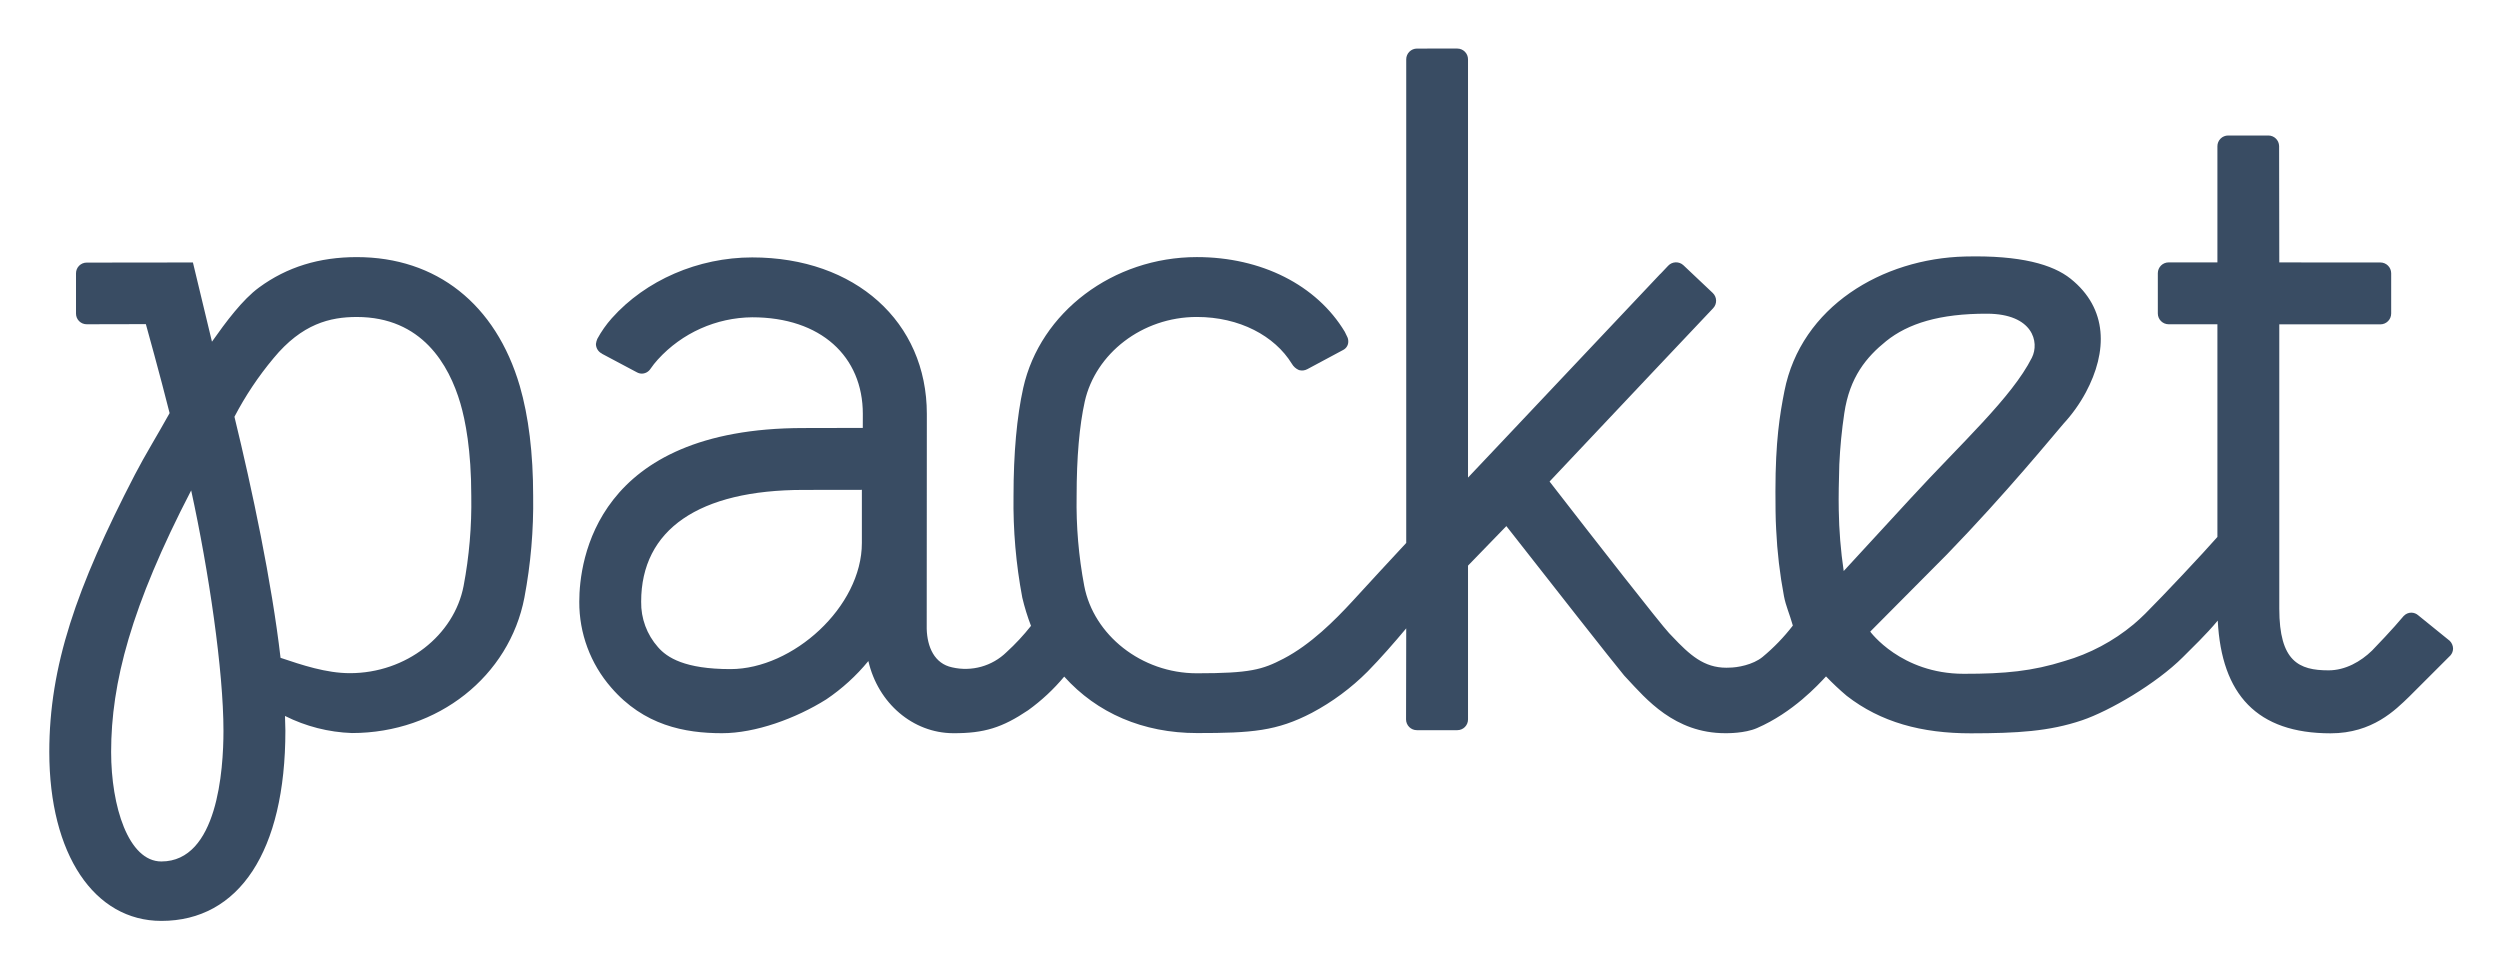
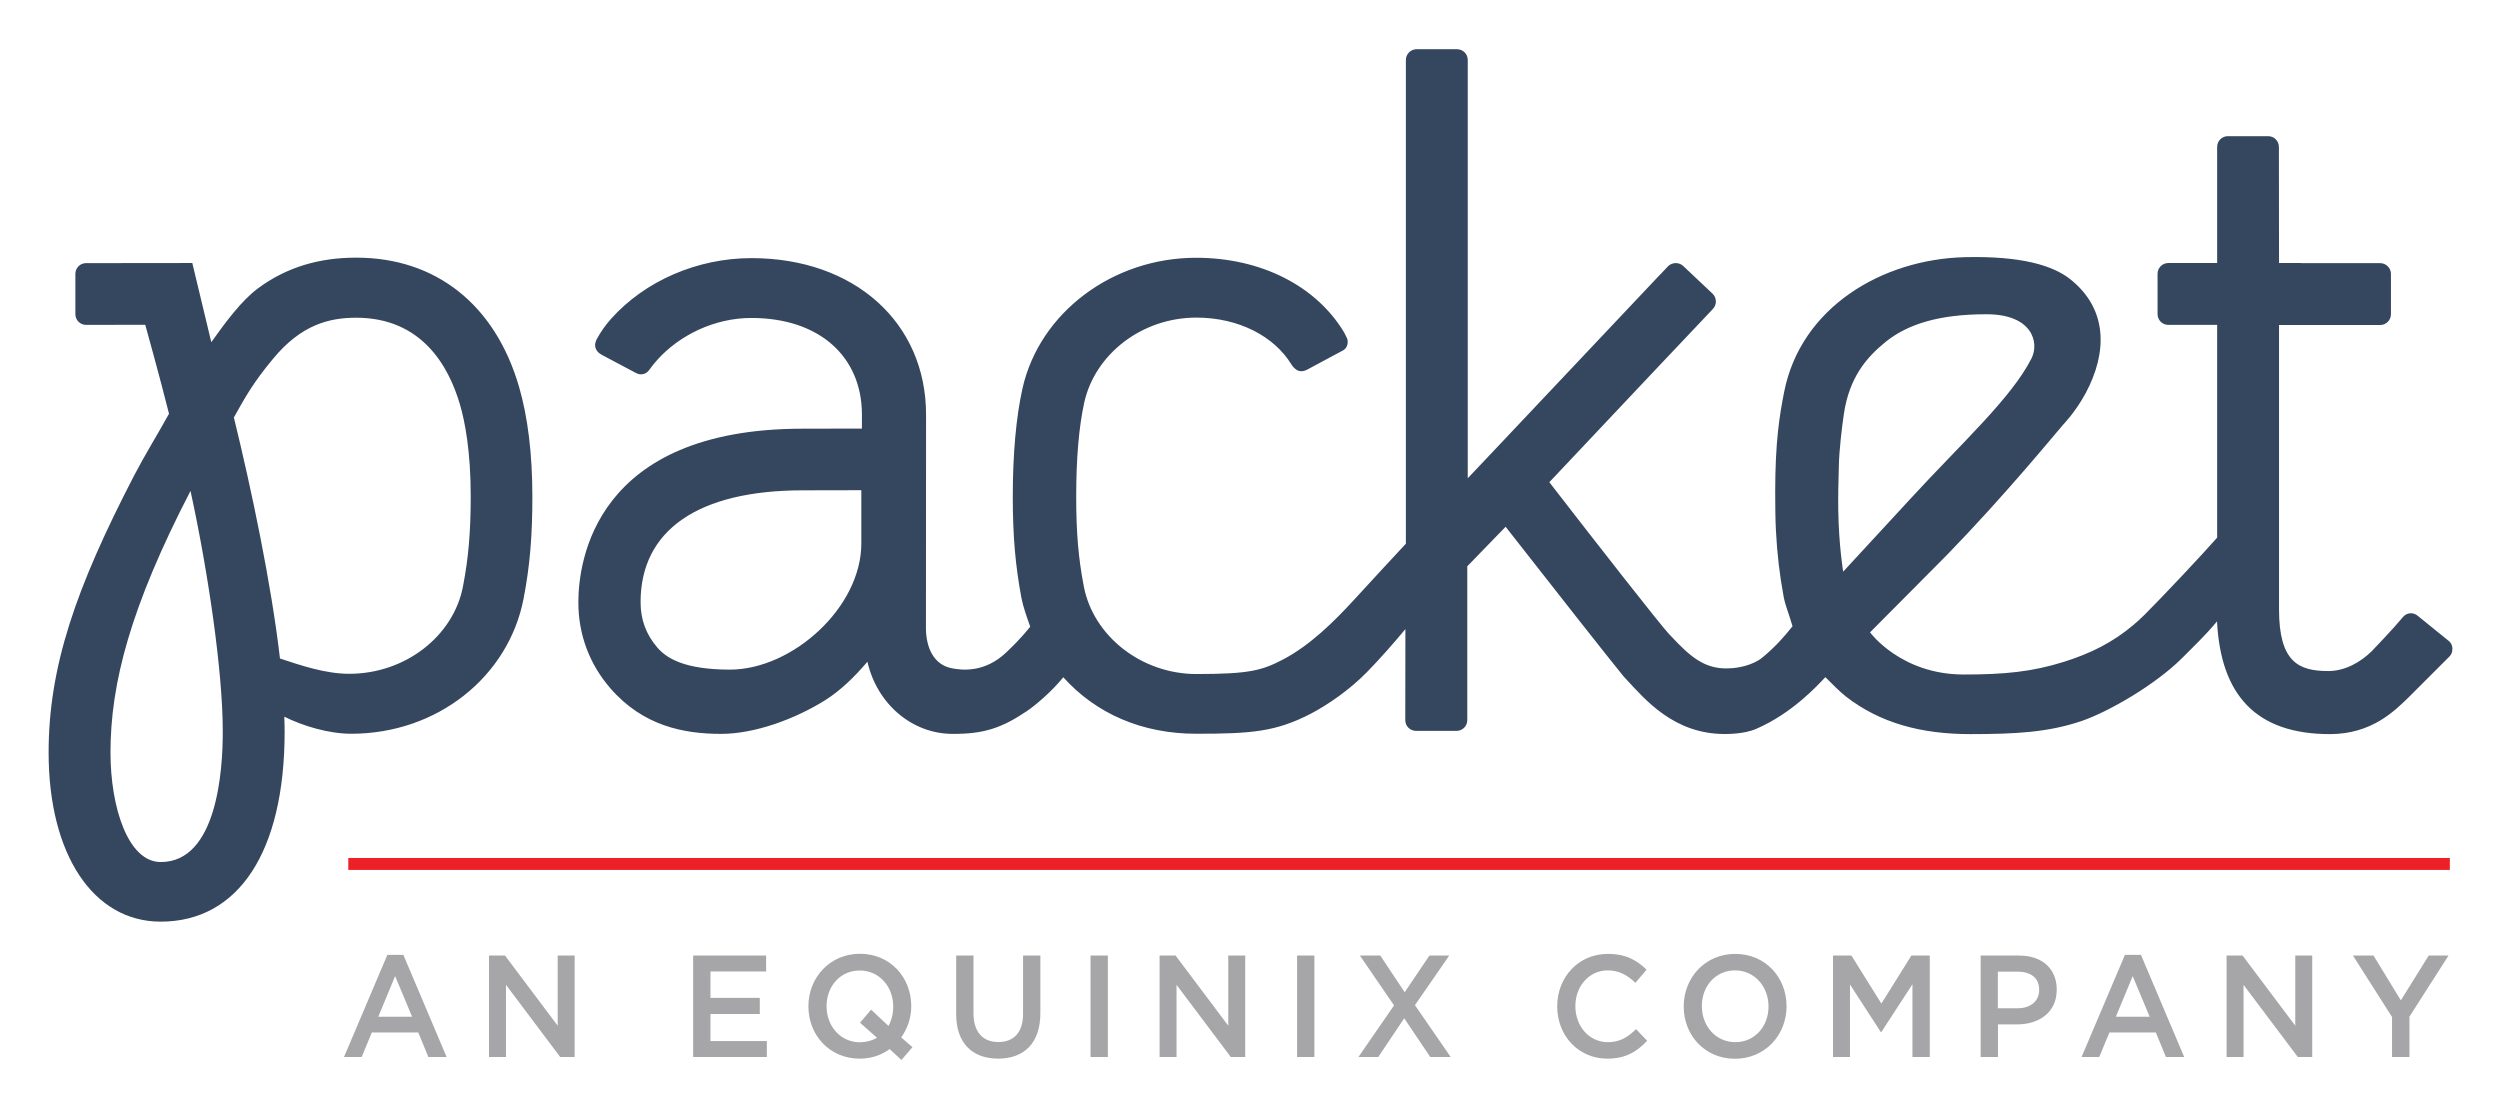
- <svg xmlns="http://www.w3.org/2000/svg" role="img" viewBox="-8.68 -7.68 685.36 265.36">
-   <path fill="#394c63" d="M89.125 62.805c-10.286 0-19.114 2.7-26.771 8.314-4.576 3.345-9.103 9.461-12.926 14.873-2.27-9.461-5.22-21.718-5.22-21.718l-29.137.036a2.924 2.924 0 0 0-2.915 2.938v11.027a2.917 2.917 0 0 0 2.951 2.939l16.2-.036s3.989 14.311 6.51 24.394c-3.393 6.128-6.69 11.408-9.521 16.867-16.104 31.084-23.463 52.55-23.463 76.025 0 28.097 12.34 46.315 30.726 46.315 21.3 0 33.998-19.09 33.998-52.133 0-.633-.048-2.795-.107-4.05a44.321 44.321 0 0 0 18.349 4.683c23.617 0 43.149-15.613 47.282-37.128a138.654 138.654 0 0 0 2.401-27.858c0-11.695-1.254-21.85-3.667-30.164-6.582-22.446-22.853-35.324-44.69-35.324zm-53.566 165.68c-9.043 0-13.774-15.113-13.774-30.021 0-18.935 5.46-39.9 21.945-71.7 4.826 22.1 8.852 49.432 8.852 65.882 0 10.787-1.637 35.838-17.023 35.838zm82.858-75.548c-2.593 13.535-15.71 23.928-31.18 23.928-6.487 0-13.164-2.245-19.006-4.205-2.413-20.774-7.8-46.23-12.639-66.085A89.451 89.451 0 0 1 66.308 90.52c7.8-9.45 15.518-11.301 22.817-11.301 17.883 0 25.302 13.128 28.408 23.688 1.361 4.66 2.986 12.819 2.986 25.386a121.472 121.472 0 0 1-2.102 24.644zm544.477 15.055l-8.614-6.977a2.908 2.908 0 0 0-1.899-.74 2.829 2.829 0 0 0-2.09.907h-.013c-2.771 3.357-8.04 8.852-8.672 9.486-3.082 2.998-7.304 5.423-11.927 5.423-8.136 0-13.506-2.449-13.506-16.915V81.24h27.723a2.967 2.967 0 0 0 2.951-2.963V67.215a2.963 2.963 0 0 0-2.95-2.939h-21.701v-.022h-6.023l-.048-31.874a2.955 2.955 0 0 0-2.939-2.914h-11.038a2.942 2.942 0 0 0-2.939 2.962v31.826h-13.383a2.962 2.962 0 0 0-2.95 2.938v11.063a2.967 2.967 0 0 0 2.95 2.962h13.383v58.307c-3.846 4.396-14.704 15.96-19.817 21.061a54.397 54.397 0 0 1-3.15 2.886 52.329 52.329 0 0 1-18.968 10.076c-8.756 2.76-16.258 3.508-27.63 3.491-17.209-.024-25.614-11.563-25.614-11.563 1.466-1.512 21.06-21.195 21.06-21.195 16.226-16.742 29.202-32.668 31.881-35.754a42.094 42.094 0 0 0 6.15-8.607c6.008-11.206 6.098-23.003-4.162-31.193-4.894-3.906-13.691-6.456-28.898-6.086-22.688.552-44.996 13.721-49.558 36.92-1.264 6.425-2.457 13.678-2.457 27.428 0 3.404.02 7.634.2 10.517a131.696 131.696 0 0 0 2.136 18.25c.514 2.7 1.45 4.6 2.435 8.062a53.43 53.43 0 0 1-8.31 8.61c-2.638 2.16-6.924 2.92-9.146 2.92l-.766.025c-6.14 0-10.005-3.438-14.88-8.623l-.835-.872c-2.402-2.556-19.831-24.86-32.757-41.548l28.815-30.55 16.041-16.973a2.962 2.962 0 0 0-.109-4.163l-8.039-7.598a2.968 2.968 0 0 0-4.18.109l-2.131 2.254-.015-.02-43.028 45.587-9.71 10.271V8.582a2.94 2.94 0 0 0-2.938-2.95h-8.236v.007h-2.824a2.94 2.94 0 0 0-2.94 2.95v132.577a2679.486 2679.486 0 0 0-14.73 15.96c-4.874 5.28-11.42 11.862-18.935 15.78-5.794 3.01-9.155 3.991-23.741 3.991-15.208 0-28.296-10.513-30.864-23.952a120.866 120.866 0 0 1-2.09-24.657c0-10.56.764-19.28 2.233-25.899 2.94-13.105 15.685-23.175 30.725-23.175 11.696 0 21.336 5.184 26.03 12.806a4.12 4.12 0 0 0 1.972 1.756 3.032 3.032 0 0 0 2.306-.263l9.831-5.268a2.549 2.549 0 0 0 1.374-2.413 2.78 2.78 0 0 0-.346-1.302l-.61-1.255C352.28 70.47 337.12 62.8 319.427 62.8c-22.936 0-42.945 15.088-47.593 35.862-1.744 7.86-2.664 17.835-2.664 29.626a139.529 139.529 0 0 0 2.402 27.858 59.966 59.966 0 0 0 2.39 7.75 60.344 60.344 0 0 1-6.705 7.205 16.127 16.127 0 0 1-14.896 4.176c-4.877-1.012-6.854-5.59-6.989-10.578 0 0 .036-55.101.036-58.9 0-25.266-19.64-42.91-47.88-42.91-14.789 0-29.184 6.236-38.49 16.676a30.17 30.17 0 0 0-3.966 5.65 5.11 5.11 0 0 0-.382 1.41 2.949 2.949 0 0 0 1.684 2.653v.035l9.485 5.042h.012a2.786 2.786 0 0 0 1.386.394 2.873 2.873 0 0 0 2.377-1.302 23.368 23.368 0 0 1 2.031-2.569 35.414 35.414 0 0 1 25.863-11.575c18.84 0 30.331 10.751 30.331 26.496 0 1.194-.011 1.977-.011 3.83l-16.247.035c-57.042 0-61.474 36.435-61.474 47.605a35.513 35.513 0 0 0 8.732 23.522c8.96 10.393 20.17 12.532 30.397 12.532 9.198 0 20.243-4.039 28.58-9.271a53.697 53.697 0 0 0 11.54-10.512c2.665 11.587 12.221 19.72 23.211 19.783 8.57.05 13.536-1.552 20.574-6.284a53.551 53.551 0 0 0 9.908-9.233c8.983 10 21.592 15.48 36.43 15.48 15.063 0 21.837-.537 31.454-5.543a63.997 63.997 0 0 0 15.303-11.337c3.5-3.571 7.24-7.836 10.572-11.826l-.048 24.962a2.954 2.954 0 0 0 2.975 2.95h11.074a2.932 2.932 0 0 0 2.939-2.95v-42.158l10.509-10.838c11.703 14.948 29.422 37.538 32.31 40.979l.789.848c5.112 5.46 12.982 14.95 26.911 14.95.573 0 5.312.065 8.68-1.393 9.86-4.268 16.843-11.91 18.945-14.179a73.522 73.522 0 0 0 5.677 5.33c9.318 7.244 20.551 10.291 34.062 10.274 12.627-.016 21.44-.518 30.455-3.574 7.49-2.538 20.332-9.998 27.656-17.322 2.4-2.413 6.353-6.164 9.543-10.01 1.027 20.296 10.778 30.906 30.93 30.906 11.505 0 17.78-6.417 21.544-10.048.501-.49 11.342-11.337 11.342-11.337a2.889 2.889 0 0 0 .692-1.828 3.059 3.059 0 0 0-.92-2.15zm-435.297-26.826c0 17.537-18.935 34.584-36.018 34.584-12.52 0-17.393-3.154-19.878-6.021a18.327 18.327 0 0 1-4.611-12.46c0-19.759 15.816-30.642 44.51-30.642l15.997-.023zm269.163 7.7a127.858 127.858 0 0 1-1.357-16.765c-.073-3.767.024-7.81.151-12.432a137.206 137.206 0 0 1 1.368-14.058c1.458-9.904 6.075-15.425 11.479-19.775 5.985-4.817 14.64-7.562 27.696-7.516 12.52.044 14.405 7.79 12.248 12.068-5.493 10.897-19.307 23.381-33.232 38.545z" />
+ <svg xmlns="http://www.w3.org/2000/svg" role="img" viewBox="196.72 229.72 209.30 92.55">
+   <style>svg {enable-background:new 0 0 612 792}</style>
+   <path fill="#ec2026" d="M225.88 301.55h175.94v1H225.88z" />
+   <path fill="#a6a6a9" d="M229.15 309.66h1.34l3.62 8.55h-1.53l-.84-2.05h-3.89l-.85 2.05h-1.48l3.63-8.55zm2.07 5.18l-1.42-3.4-1.41 3.4h2.83zm6.44-5.12H239l4.41 5.87v-5.87h1.42v8.49h-1.21l-4.54-6.04v6.04h-1.42v-8.49zm17.09 0h6.11v1.33h-4.66v2.21h4.13v1.35h-4.13v2.27h4.72v1.33h-6.17v-8.49zm17.44 8.74l-.99-.91c-.69.51-1.55.8-2.51.8-2.53 0-4.29-1.98-4.29-4.37v-.02c0-2.39 1.79-4.39 4.32-4.39s4.29 1.98 4.29 4.37v.02c0 .97-.31 1.87-.84 2.61l.94.82-.92 1.07zm-2.05-1.86l-1.42-1.26.93-1.09 1.45 1.36c.26-.46.4-1.01.4-1.61v-.02c0-1.65-1.16-3.01-2.8-3.01s-2.78 1.33-2.78 2.98v.02c0 1.65 1.16 3.01 2.8 3.01.54-.01 1.01-.14 1.42-.38zm6.63-1.99v-4.89h1.45v4.83c0 1.58.79 2.41 2.08 2.41 1.28 0 2.07-.79 2.07-2.35v-4.89h1.45v4.82c0 2.54-1.39 3.81-3.54 3.81-2.15-.01-3.51-1.28-3.51-3.74zm11.25-4.89h1.45v8.49h-1.45v-8.49zm5.78 0h1.34l4.41 5.87v-5.87h1.42v8.49h-1.21l-4.54-6.04v6.04h-1.42v-8.49zm11.51 0h1.45v8.49h-1.45v-8.49zm12.74 0l-2.87 4.15 2.99 4.34h-1.71l-2.18-3.24-2.17 3.24h-1.66l2.98-4.32-2.86-4.17h1.71l2.04 3.07 2.07-3.07h1.66zm9.04 4.27v-.02c0-2.41 1.75-4.39 4.24-4.39 1.53 0 2.45.55 3.24 1.32l-.93 1.1c-.67-.63-1.37-1.04-2.32-1.04-1.55 0-2.71 1.32-2.71 2.98v.02c0 1.66 1.14 3.01 2.72 3.01 1.01 0 1.66-.41 2.36-1.09l.93.97c-.86.92-1.8 1.5-3.34 1.5-2.41 0-4.19-1.92-4.19-4.36zm10.59 0v-.02c0-2.39 1.79-4.39 4.32-4.39s4.29 1.98 4.29 4.37v.02c0 2.39-1.79 4.39-4.32 4.39s-4.29-1.98-4.29-4.37zm7.1 0v-.02c0-1.65-1.17-3.01-2.8-3.01-1.64 0-2.78 1.33-2.78 2.98v.02c0 1.65 1.16 3.01 2.8 3.01s2.78-1.33 2.78-2.98zm5.4-4.27h1.54l2.51 4.02 2.51-4.02h1.54v8.49h-1.45v-6.09l-2.6 4h-.05l-2.58-3.98v6.07h-1.42v-8.49zm12.35 0h3.25c1.93 0 3.13 1.13 3.13 2.84v.02c0 1.9-1.48 2.9-3.29 2.9h-1.63v2.73h-1.45v-8.49zm3.13 4.41c1.09 0 1.78-.63 1.78-1.52v-.02c0-.99-.69-1.52-1.78-1.52h-1.68v3.06h1.68zm8.96-4.47h1.34l3.62 8.55h-1.53l-.84-2.05h-3.89l-.85 2.05h-1.48l3.63-8.55zm2.07 5.18l-1.42-3.4-1.41 3.4h2.83zm6.44-5.12h1.34l4.41 5.87v-5.87h1.42v8.49h-1.21l-4.54-6.04v6.04h-1.42v-8.49zm13.85 5.14l-3.27-5.14h1.72l2.29 3.75 2.33-3.75h1.66l-3.27 5.11v3.38h-1.46v-3.35z" />
+   <path fill="#35465f" d="M226.54 251.29c-3.14 0-5.84.82-8.18 2.54-1.4 1.02-2.78 2.89-3.95 4.54-.69-2.89-1.59-6.63-1.59-6.63l-8.9.01c-.49 0-.89.4-.89.9v3.37c0 .5.4.9.9.9l4.95-.01s1.22 4.37 1.99 7.45c-1.04 1.87-2.04 3.48-2.91 5.15-4.92 9.49-7.17 16.05-7.17 23.22 0 8.58 3.77 14.15 9.38 14.15 6.51 0 10.38-5.83 10.38-15.92 0-.19-.01-.85-.03-1.24 1.56.78 3.73 1.43 5.6 1.43 7.21 0 13.18-4.77 14.44-11.34.52-2.71.73-5.17.73-8.51 0-3.57-.38-6.67-1.12-9.21-2-6.87-6.96-10.8-13.63-10.8zm-16.36 50.6c-2.76 0-4.21-4.62-4.21-9.17 0-5.78 1.67-12.19 6.7-21.9 1.47 6.75 2.7 15.1 2.7 20.12.01 3.3-.49 10.95-5.19 10.95zm25.3-23.07c-.79 4.13-4.8 7.31-9.52 7.31-1.98 0-4.02-.69-5.8-1.28-.74-6.34-2.38-14.12-3.86-20.18.94-1.69 1.63-2.93 3.27-4.9 2.38-2.89 4.74-3.45 6.97-3.45 5.46 0 7.73 4.01 8.68 7.24.42 1.42.91 3.91.91 7.75-.01 3.01-.19 5.12-.65 7.51zm166.3 4.6l-2.63-2.13c-.15-.13-.35-.23-.58-.23-.26 0-.48.11-.64.28-.85 1.03-2.46 2.7-2.65 2.9-.94.92-2.23 1.66-3.64 1.66-2.48 0-4.12-.75-4.12-5.17v-23.8h8.47c.49 0 .9-.4.9-.9v-3.38c0-.49-.41-.9-.9-.9h-6.63v-.01h-1.84l-.01-9.73c-.01-.49-.4-.89-.9-.89h-3.37c-.5 0-.9.4-.9.9v9.72h-4.09c-.49 0-.9.4-.9.9v3.38c0 .5.41.9.9.9h4.09V274.73c-1.17 1.34-4.49 4.87-6.05 6.43-.32.32-.64.61-.96.88-1.73 1.46-3.57 2.38-5.79 3.08-2.67.84-4.97 1.07-8.44 1.07-5.26-.01-7.82-3.53-7.82-3.53.45-.46 6.43-6.47 6.43-6.47 4.96-5.11 8.92-9.98 9.74-10.92 0 0 1.04-1.07 1.88-2.63 1.83-3.42 1.86-7.03-1.27-9.53-1.49-1.19-4.18-1.97-8.83-1.86-6.93.17-13.74 4.19-15.14 11.28-.39 1.96-.75 4.18-.75 8.38 0 1.04.01 2.33.06 3.21.1 1.97.31 3.74.65 5.57.16.82.44 1.41.74 2.46-.72.91-1.48 1.76-2.54 2.63-.81.66-2.11.89-2.79.89l-.23.01c-1.88 0-3.06-1.05-4.54-2.63l-.26-.27c-.73-.78-6.06-7.59-10-12.69l8.8-9.33 4.9-5.18c.34-.36.32-.93-.03-1.27l-2.46-2.32c-.36-.34-.94-.32-1.28.03l-.65.69v-.01l-13.14 13.92-2.97 3.14v-35.02c0-.5-.4-.9-.9-.9h-3.38c-.5 0-.9.41-.9.9v40.5c-.44.47-2.79 3-4.5 4.87-1.49 1.61-3.49 3.62-5.78 4.82-1.77.92-2.8 1.22-7.25 1.22-4.64 0-8.64-3.21-9.43-7.32-.46-2.39-.64-4.51-.64-7.53 0-3.23.23-5.89.68-7.91.9-4 4.79-7.08 9.38-7.08 3.57 0 6.52 1.58 7.95 3.91.11.19.35.46.6.54.28.09.5.01.7-.08l3-1.61c.26-.13.42-.38.42-.74 0-.15-.04-.28-.11-.4l-.19-.38c-2.35-3.91-6.98-6.25-12.39-6.25-7.01 0-13.12 4.61-14.54 10.95-.53 2.4-.81 5.45-.81 9.05 0 3.33.22 5.8.73 8.51.13.69.49 1.71.73 2.37 0 0-.69.93-2.05 2.2-1.79 1.67-3.66 1.46-4.55 1.28-1.49-.31-2.09-1.71-2.13-3.23 0 0 .01-16.83.01-17.99 0-7.72-6-13.11-14.62-13.11-4.52 0-8.91 1.9-11.76 5.09-.46.52-.87 1.1-1.21 1.73 0 0-.12.28-.12.43 0 .36.21.66.51.81v.01l2.9 1.54c.13.07.27.12.42.12.31 0 .57-.16.73-.4 0 0 .22-.33.62-.78 1.88-2.11 4.83-3.54 7.9-3.54 5.75 0 9.26 3.28 9.26 8.09v1.17l-4.96.01c-17.42 0-18.78 11.13-18.78 14.54 0 2.68.92 5.16 2.67 7.18 2.74 3.17 6.16 3.83 9.28 3.83 2.81 0 6.18-1.23 8.73-2.83 1.27-.8 2.46-1.96 3.52-3.21.81 3.54 3.73 6.02 7.09 6.04 2.62.02 4.13-.47 6.28-1.92.68-.46 2.04-1.6 3.03-2.82 2.74 3.05 6.59 4.73 11.13 4.73 4.6 0 6.67-.16 9.61-1.69 1.38-.72 3.21-1.97 4.67-3.46 1.07-1.09 2.21-2.39 3.23-3.61l-.01 7.62c0 .5.4.9.91.9h3.38c.5 0 .9-.4.9-.9v-12.88l3.21-3.31c3.57 4.57 8.99 11.46 9.87 12.52l.24.26c1.56 1.67 3.97 4.57 8.22 4.57.18 0 1.62.02 2.65-.43 3.01-1.3 5.14-3.64 5.79-4.33.44.44 1.22 1.24 1.73 1.63 2.85 2.21 6.28 3.14 10.4 3.14 3.86 0 6.55-.16 9.3-1.09 2.29-.78 6.21-3.05 8.45-5.29.73-.74 1.94-1.88 2.91-3.06.31 6.2 3.29 9.44 9.45 9.44 3.51 0 5.43-1.96 6.58-3.07l3.46-3.46c.13-.16.21-.34.21-.56.03-.27-.08-.5-.25-.67zm-132.95-8.2c0 5.36-5.78 10.56-11 10.56-3.82 0-5.31-.96-6.07-1.84-.95-1.1-1.41-2.34-1.41-3.81 0-6.03 4.83-9.36 13.59-9.36l4.89-.01v4.46zm82.2 2.36s-.36-2.14-.41-5.12c-.02-1.15.01-2.39.05-3.8.03-1.25.24-3.07.42-4.29.45-3.02 1.86-4.71 3.51-6.04 1.83-1.47 4.47-2.31 8.46-2.3 3.82.01 4.4 2.38 3.74 3.69-1.68 3.33-5.9 7.14-10.15 11.77l-5.62 6.09z" />
</svg>
